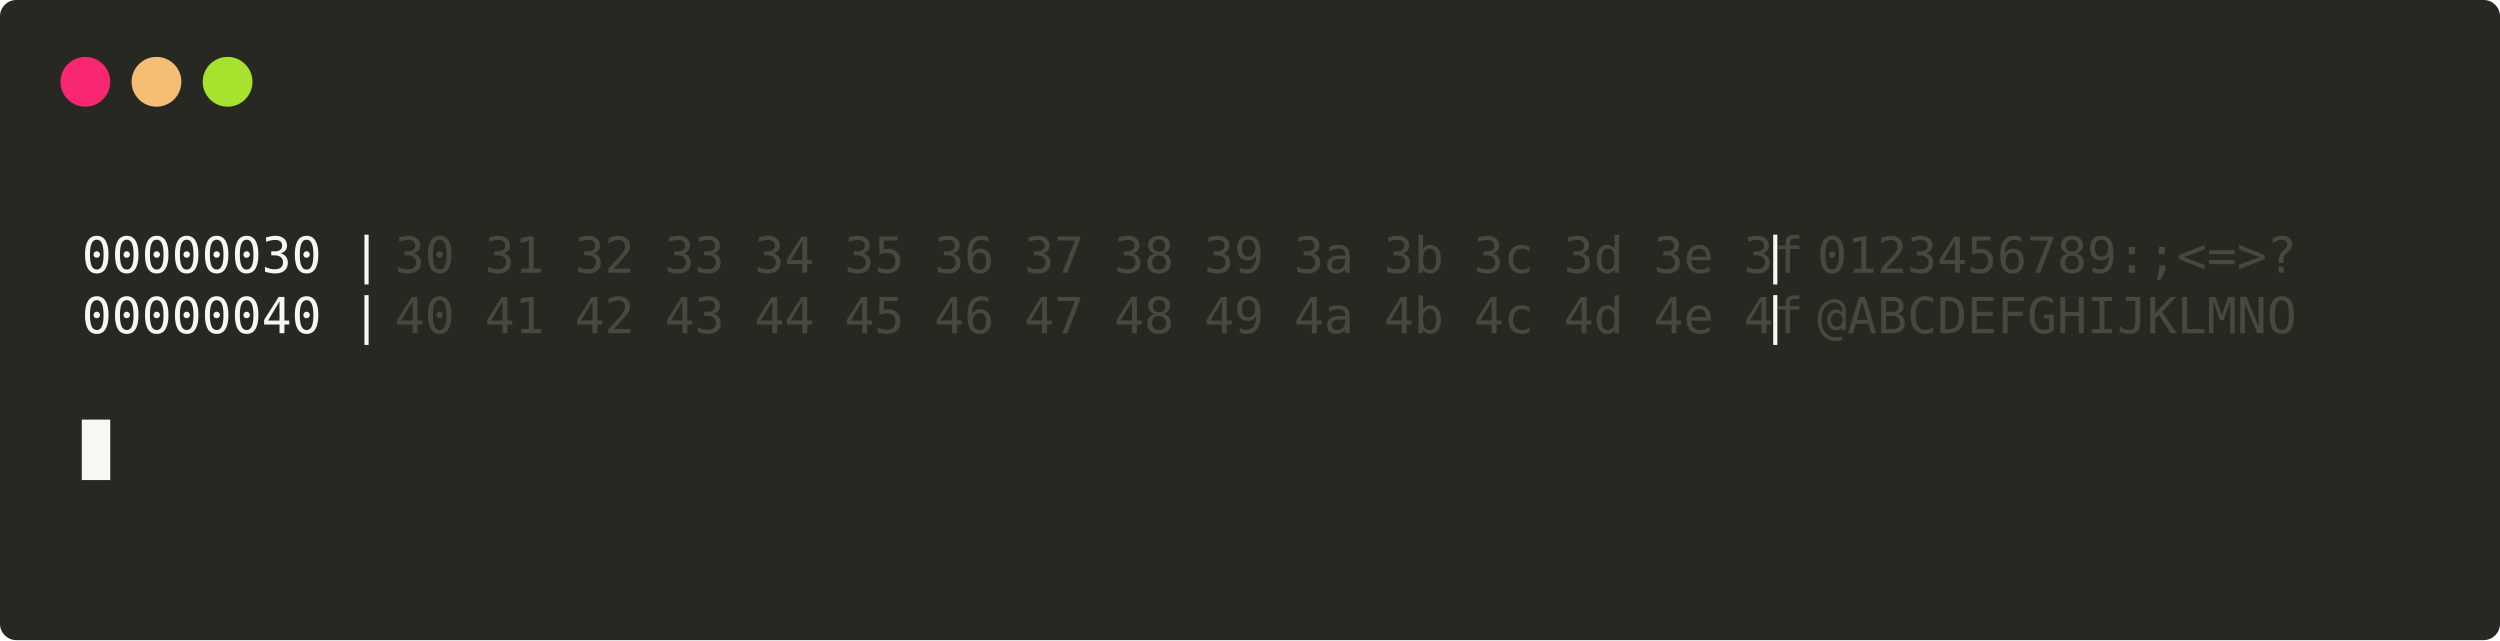
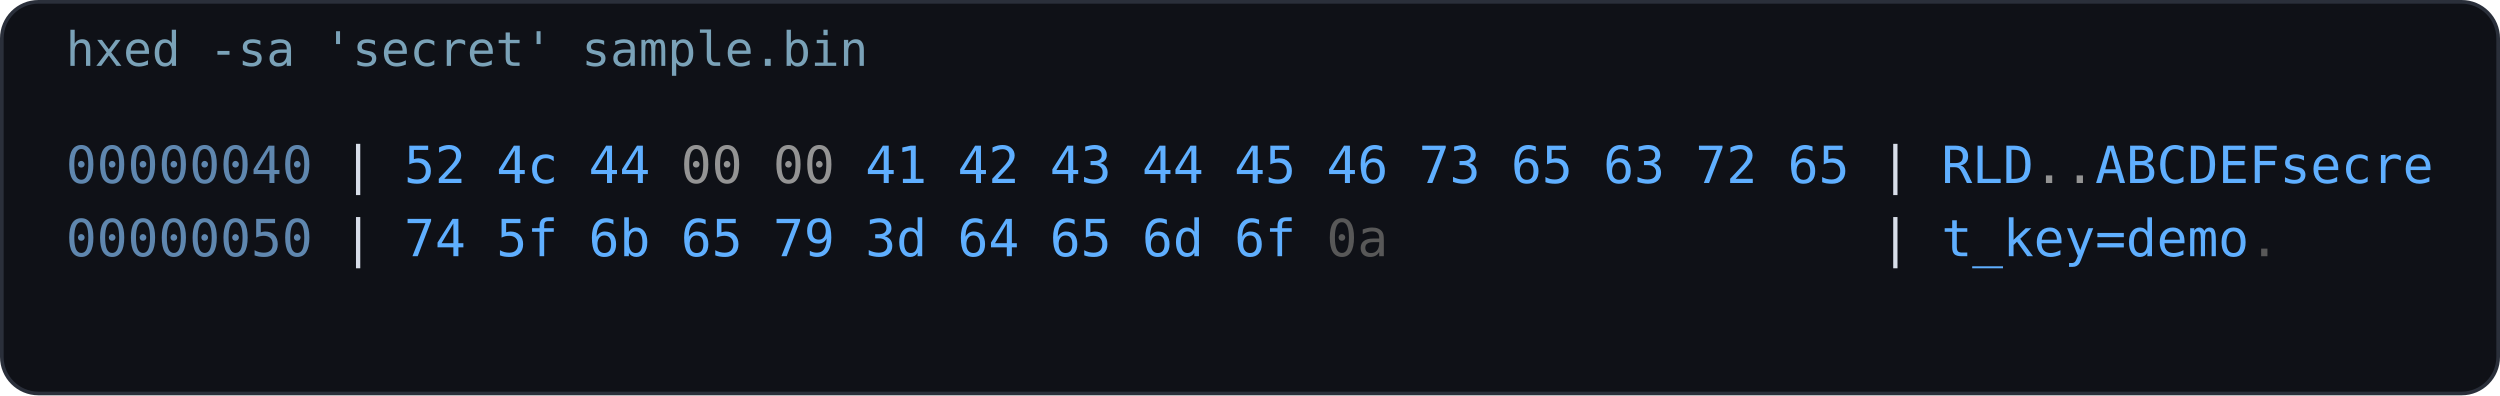
- <svg xmlns="http://www.w3.org/2000/svg" xmlns:ns1="https://github.com/nbedos/termtosvg" xmlns:xlink="http://www.w3.org/1999/xlink" id="terminal" baseProfile="full" viewBox="0 0 703 180" width="703" version="1.1">
-   <defs>
-     <ns1:template_settings>
-       <ns1:screen_geometry columns="82" rows="20" />
-       <ns1:animation type="css" />
-     </ns1:template_settings>
-     <style type="text/css" id="generated-style">#screen {
-                 font-family: 'DejaVu Sans Mono', monospace;
-                 font-style: normal;
-                 font-size: 14px;
-             }
- 
-         text {
-             dominant-baseline: text-before-edge;
-             white-space: pre;
-         }
-     
-             :root {
-                 --animation-duration: 1000ms;
-             }
- 
-             @keyframes roll {
-                 0.000%{transform:translateY(0px)}
- 100.000%{transform:translateY(0px)}
-             }
- 
-             #screen_view {
-                 animation-duration: 1000ms;
-                 animation-iteration-count:infinite;
-                 animation-name:roll;
-                 animation-timing-function: steps(1,end);
-                 animation-fill-mode: forwards;
-             }
-         </style>
-     <style type="text/css" id="user-style">
-             /* The colors defined below are the default 16 colors used for rendering text of the terminal. Adjust
-                them as needed.
-                gjm8 color theme (source: https://terminal.sexy/) */
-             .foreground {fill: #f8f8f2}
-             .background {fill: #272822}
-             .color0 {fill: #272822}
-             .color1 {fill: #f92672}
-             .color2 {fill: #a6e22e}
-             .color3 {fill: #f4bf75}
-             .color4 {fill: #66d9ef}
-             .color5 {fill: #ae81ff}
-             .color6 {fill: #a1efe4}
-             .color7 {fill: #f8f8f2}
-             .color8 {fill: #75715e}
-             .color9 {fill: #fd971f}
-             .color10 {fill: #383830}
-             .color11 {fill: #49483e}
-             .color12 {fill: #a59f85}
-             .color13 {fill: #f5f4f1}
-             .color14 {fill: #cc6633}
-             .color15 {fill: #f9f8f5}
-         </style>
-   </defs>
-   <rect id="terminalui" class="background" width="100%" height="100%" ry="4.583" />
-   <circle cx="24" cy="23" r="7" class="color1" />
-   <circle cx="44" cy="23" r="7" class="color3" />
-   <circle cx="64" cy="23" r="7" class="color2" />
-   <svg id="screen" width="656" height="100" x="23" y="50" viewBox="0 0 656 1000" preserveAspectRatio="xMidYMin slice">
-     <rect class="background" height="100%" width="100%" x="0" y="0" />
-     <defs>
-       <g id="g1">
-         <text x="0" textLength="88" class="foreground">00000030 | </text>
-         <text x="88" textLength="384" class="color11">30 31 32 33 34 35 36 37 38 39 3a 3b 3c 3d 3e 3f </text>
-         <text x="472" textLength="16" class="foreground">| </text>
-         <text x="488" textLength="128" class="color11">0123456789:;&lt;=&gt;?</text>
-       </g>
-       <g id="g2">
-         <text x="0" textLength="88" class="foreground">00000040 | </text>
-         <text x="88" textLength="384" class="color11">40 41 42 43 44 45 46 47 48 49 4a 4b 4c 4d 4e 4f </text>
-         <text x="472" textLength="16" class="foreground">| </text>
-         <text x="488" textLength="128" class="color11">@ABCDEFGHIJKLMNO</text>
-       </g>
-       <g id="g3">
-         <text x="0" textLength="8" class="background"> </text>
-       </g>
-     </defs>
-     <g id="screen_view">
-       <g>
-         <use xlink:href="#g1" y="17" />
-         <use xlink:href="#g2" y="34" />
-         <rect x="0" y="68" width="8" height="17" class="foreground" />
-         <use xlink:href="#g3" y="68" />
-       </g>
-     </g>
-   </svg>
+ <svg xmlns="http://www.w3.org/2000/svg" viewBox="0 0 683 108" width="683" height="108" role="img" aria-label="hxed -sa 'secret' sample.bin">
+   <rect x="0.5" y="0.5" width="682" height="107" rx="10" fill="#0f1117" stroke="#2a2f3a" />
+   <text x="18" y="18" fill="#7aa2b8" font-size="13" font-family="DejaVu Sans Mono, Consolas, monospace">hxed -sa 'secret' sample.bin</text>
+   <text x="18.0" y="50" fill="#5f87af" font-size="14" font-family="DejaVu Sans Mono, Consolas, monospace" xml:space="preserve">00000040</text>
+   <text x="85.2" y="50" fill="#d8dee9" font-size="14" font-family="DejaVu Sans Mono, Consolas, monospace" xml:space="preserve"> | </text>
+   <text x="110.4" y="50" fill="#5fafff" font-size="14" font-family="DejaVu Sans Mono, Consolas, monospace" xml:space="preserve">52 </text>
+   <text x="135.6" y="50" fill="#5fafff" font-size="14" font-family="DejaVu Sans Mono, Consolas, monospace" xml:space="preserve">4c </text>
+   <text x="160.8" y="50" fill="#5fafff" font-size="14" font-family="DejaVu Sans Mono, Consolas, monospace" xml:space="preserve">44 </text>
+   <text x="186.0" y="50" fill="#949494" font-size="14" font-family="DejaVu Sans Mono, Consolas, monospace" xml:space="preserve">00 </text>
+   <text x="211.2" y="50" fill="#949494" font-size="14" font-family="DejaVu Sans Mono, Consolas, monospace" xml:space="preserve">00 </text>
+   <text x="236.4" y="50" fill="#5fafff" font-size="14" font-family="DejaVu Sans Mono, Consolas, monospace" xml:space="preserve">41 </text>
+   <text x="261.6" y="50" fill="#5fafff" font-size="14" font-family="DejaVu Sans Mono, Consolas, monospace" xml:space="preserve">42 </text>
+   <text x="286.8" y="50" fill="#5fafff" font-size="14" font-family="DejaVu Sans Mono, Consolas, monospace" xml:space="preserve">43 </text>
+   <text x="312.0" y="50" fill="#5fafff" font-size="14" font-family="DejaVu Sans Mono, Consolas, monospace" xml:space="preserve">44 </text>
+   <text x="337.2" y="50" fill="#5fafff" font-size="14" font-family="DejaVu Sans Mono, Consolas, monospace" xml:space="preserve">45 </text>
+   <text x="362.4" y="50" fill="#5fafff" font-size="14" font-family="DejaVu Sans Mono, Consolas, monospace" xml:space="preserve">46 </text>
+   <text x="387.6" y="50" fill="#5fafff" font-size="14" font-family="DejaVu Sans Mono, Consolas, monospace" xml:space="preserve">73 </text>
+   <text x="412.8" y="50" fill="#5fafff" font-size="14" font-family="DejaVu Sans Mono, Consolas, monospace" xml:space="preserve">65 </text>
+   <text x="438.0" y="50" fill="#5fafff" font-size="14" font-family="DejaVu Sans Mono, Consolas, monospace" xml:space="preserve">63 </text>
+   <text x="463.2" y="50" fill="#5fafff" font-size="14" font-family="DejaVu Sans Mono, Consolas, monospace" xml:space="preserve">72 </text>
+   <text x="488.4" y="50" fill="#5fafff" font-size="14" font-family="DejaVu Sans Mono, Consolas, monospace" xml:space="preserve">65 </text>
+   <text x="513.6" y="50" fill="#d8dee9" font-size="14" font-family="DejaVu Sans Mono, Consolas, monospace" xml:space="preserve">| </text>
+   <text x="530.4" y="50" fill="#5fafff" font-size="14" font-family="DejaVu Sans Mono, Consolas, monospace" xml:space="preserve">R</text>
+   <text x="538.8" y="50" fill="#5fafff" font-size="14" font-family="DejaVu Sans Mono, Consolas, monospace" xml:space="preserve">L</text>
+   <text x="547.2" y="50" fill="#5fafff" font-size="14" font-family="DejaVu Sans Mono, Consolas, monospace" xml:space="preserve">D</text>
+   <text x="555.6" y="50" fill="#949494" font-size="14" font-family="DejaVu Sans Mono, Consolas, monospace" xml:space="preserve">.</text>
+   <text x="564.0" y="50" fill="#949494" font-size="14" font-family="DejaVu Sans Mono, Consolas, monospace" xml:space="preserve">.</text>
+   <text x="572.4" y="50" fill="#5fafff" font-size="14" font-family="DejaVu Sans Mono, Consolas, monospace" xml:space="preserve">A</text>
+   <text x="580.8" y="50" fill="#5fafff" font-size="14" font-family="DejaVu Sans Mono, Consolas, monospace" xml:space="preserve">B</text>
+   <text x="589.2" y="50" fill="#5fafff" font-size="14" font-family="DejaVu Sans Mono, Consolas, monospace" xml:space="preserve">C</text>
+   <text x="597.6" y="50" fill="#5fafff" font-size="14" font-family="DejaVu Sans Mono, Consolas, monospace" xml:space="preserve">D</text>
+   <text x="606.0" y="50" fill="#5fafff" font-size="14" font-family="DejaVu Sans Mono, Consolas, monospace" xml:space="preserve">E</text>
+   <text x="614.4" y="50" fill="#5fafff" font-size="14" font-family="DejaVu Sans Mono, Consolas, monospace" xml:space="preserve">F</text>
+   <text x="622.8" y="50" fill="#5fafff" font-size="14" font-family="DejaVu Sans Mono, Consolas, monospace" xml:space="preserve">s</text>
+   <text x="631.2" y="50" fill="#5fafff" font-size="14" font-family="DejaVu Sans Mono, Consolas, monospace" xml:space="preserve">e</text>
+   <text x="639.6" y="50" fill="#5fafff" font-size="14" font-family="DejaVu Sans Mono, Consolas, monospace" xml:space="preserve">c</text>
+   <text x="648.0" y="50" fill="#5fafff" font-size="14" font-family="DejaVu Sans Mono, Consolas, monospace" xml:space="preserve">r</text>
+   <text x="656.4" y="50" fill="#5fafff" font-size="14" font-family="DejaVu Sans Mono, Consolas, monospace" xml:space="preserve">e</text>
+   <text x="18.0" y="70" fill="#5f87af" font-size="14" font-family="DejaVu Sans Mono, Consolas, monospace" xml:space="preserve">00000050</text>
+   <text x="85.2" y="70" fill="#d8dee9" font-size="14" font-family="DejaVu Sans Mono, Consolas, monospace" xml:space="preserve"> | </text>
+   <text x="110.4" y="70" fill="#5fafff" font-size="14" font-family="DejaVu Sans Mono, Consolas, monospace" xml:space="preserve">74 </text>
+   <text x="135.6" y="70" fill="#5fafff" font-size="14" font-family="DejaVu Sans Mono, Consolas, monospace" xml:space="preserve">5f </text>
+   <text x="160.8" y="70" fill="#5fafff" font-size="14" font-family="DejaVu Sans Mono, Consolas, monospace" xml:space="preserve">6b </text>
+   <text x="186.0" y="70" fill="#5fafff" font-size="14" font-family="DejaVu Sans Mono, Consolas, monospace" xml:space="preserve">65 </text>
+   <text x="211.2" y="70" fill="#5fafff" font-size="14" font-family="DejaVu Sans Mono, Consolas, monospace" xml:space="preserve">79 </text>
+   <text x="236.4" y="70" fill="#5fafff" font-size="14" font-family="DejaVu Sans Mono, Consolas, monospace" xml:space="preserve">3d </text>
+   <text x="261.6" y="70" fill="#5fafff" font-size="14" font-family="DejaVu Sans Mono, Consolas, monospace" xml:space="preserve">64 </text>
+   <text x="286.8" y="70" fill="#5fafff" font-size="14" font-family="DejaVu Sans Mono, Consolas, monospace" xml:space="preserve">65 </text>
+   <text x="312.0" y="70" fill="#5fafff" font-size="14" font-family="DejaVu Sans Mono, Consolas, monospace" xml:space="preserve">6d </text>
+   <text x="337.2" y="70" fill="#5fafff" font-size="14" font-family="DejaVu Sans Mono, Consolas, monospace" xml:space="preserve">6f </text>
+   <text x="362.4" y="70" fill="#585858" font-size="14" font-family="DejaVu Sans Mono, Consolas, monospace" xml:space="preserve">0a                </text>
+   <text x="513.6" y="70" fill="#d8dee9" font-size="14" font-family="DejaVu Sans Mono, Consolas, monospace" xml:space="preserve">| </text>
+   <text x="530.4" y="70" fill="#5fafff" font-size="14" font-family="DejaVu Sans Mono, Consolas, monospace" xml:space="preserve">t</text>
+   <text x="538.8" y="70" fill="#5fafff" font-size="14" font-family="DejaVu Sans Mono, Consolas, monospace" xml:space="preserve">_</text>
+   <text x="547.2" y="70" fill="#5fafff" font-size="14" font-family="DejaVu Sans Mono, Consolas, monospace" xml:space="preserve">k</text>
+   <text x="555.6" y="70" fill="#5fafff" font-size="14" font-family="DejaVu Sans Mono, Consolas, monospace" xml:space="preserve">e</text>
+   <text x="564.0" y="70" fill="#5fafff" font-size="14" font-family="DejaVu Sans Mono, Consolas, monospace" xml:space="preserve">y</text>
+   <text x="572.4" y="70" fill="#5fafff" font-size="14" font-family="DejaVu Sans Mono, Consolas, monospace" xml:space="preserve">=</text>
+   <text x="580.8" y="70" fill="#5fafff" font-size="14" font-family="DejaVu Sans Mono, Consolas, monospace" xml:space="preserve">d</text>
+   <text x="589.2" y="70" fill="#5fafff" font-size="14" font-family="DejaVu Sans Mono, Consolas, monospace" xml:space="preserve">e</text>
+   <text x="597.6" y="70" fill="#5fafff" font-size="14" font-family="DejaVu Sans Mono, Consolas, monospace" xml:space="preserve">m</text>
+   <text x="606.0" y="70" fill="#5fafff" font-size="14" font-family="DejaVu Sans Mono, Consolas, monospace" xml:space="preserve">o</text>
+   <text x="614.4" y="70" fill="#585858" font-size="14" font-family="DejaVu Sans Mono, Consolas, monospace" xml:space="preserve">.</text>
</svg>
